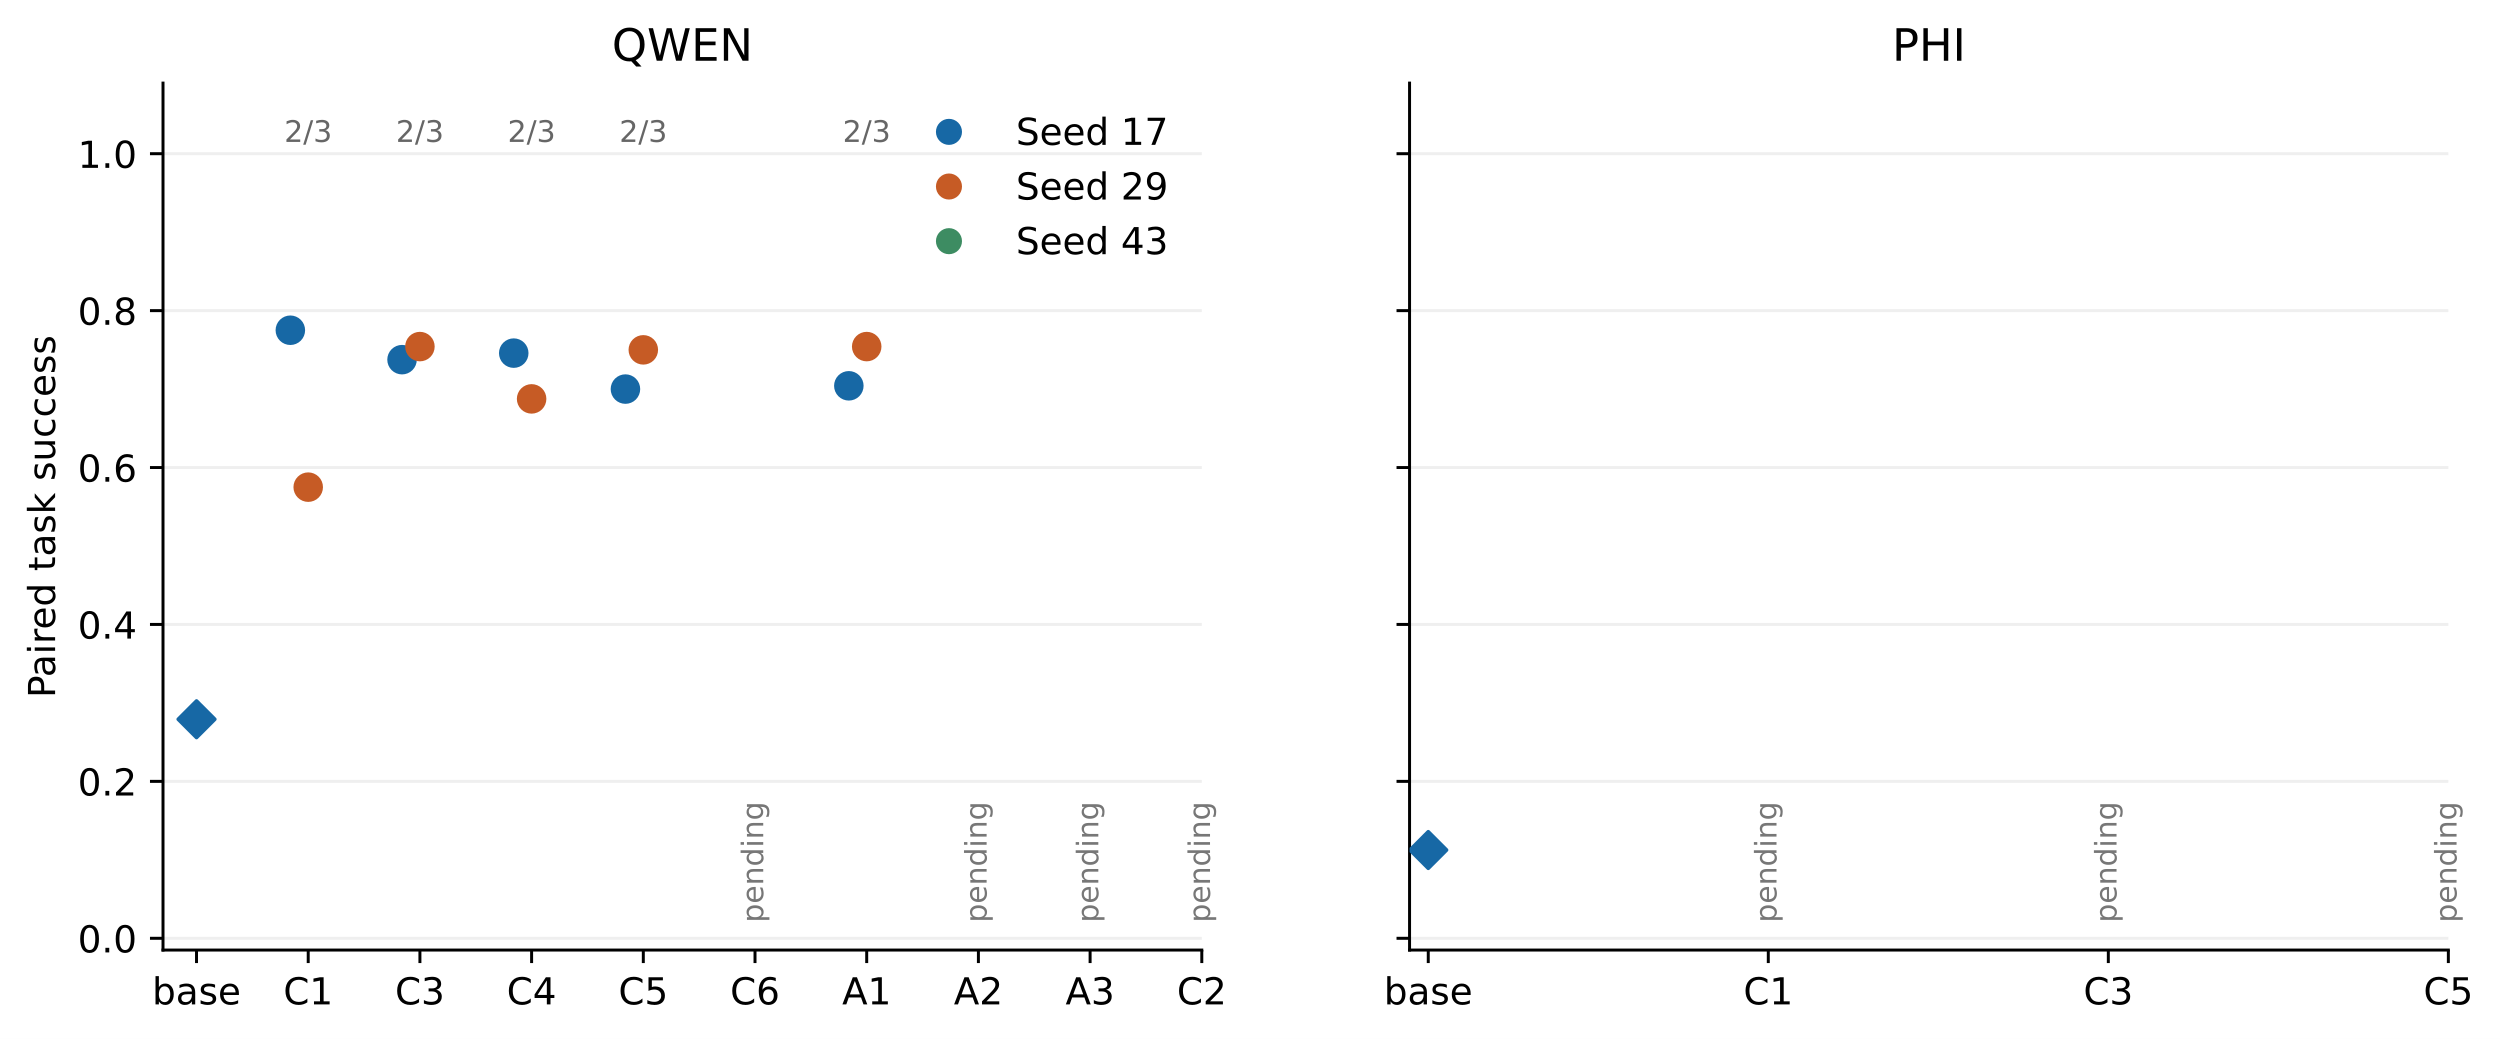
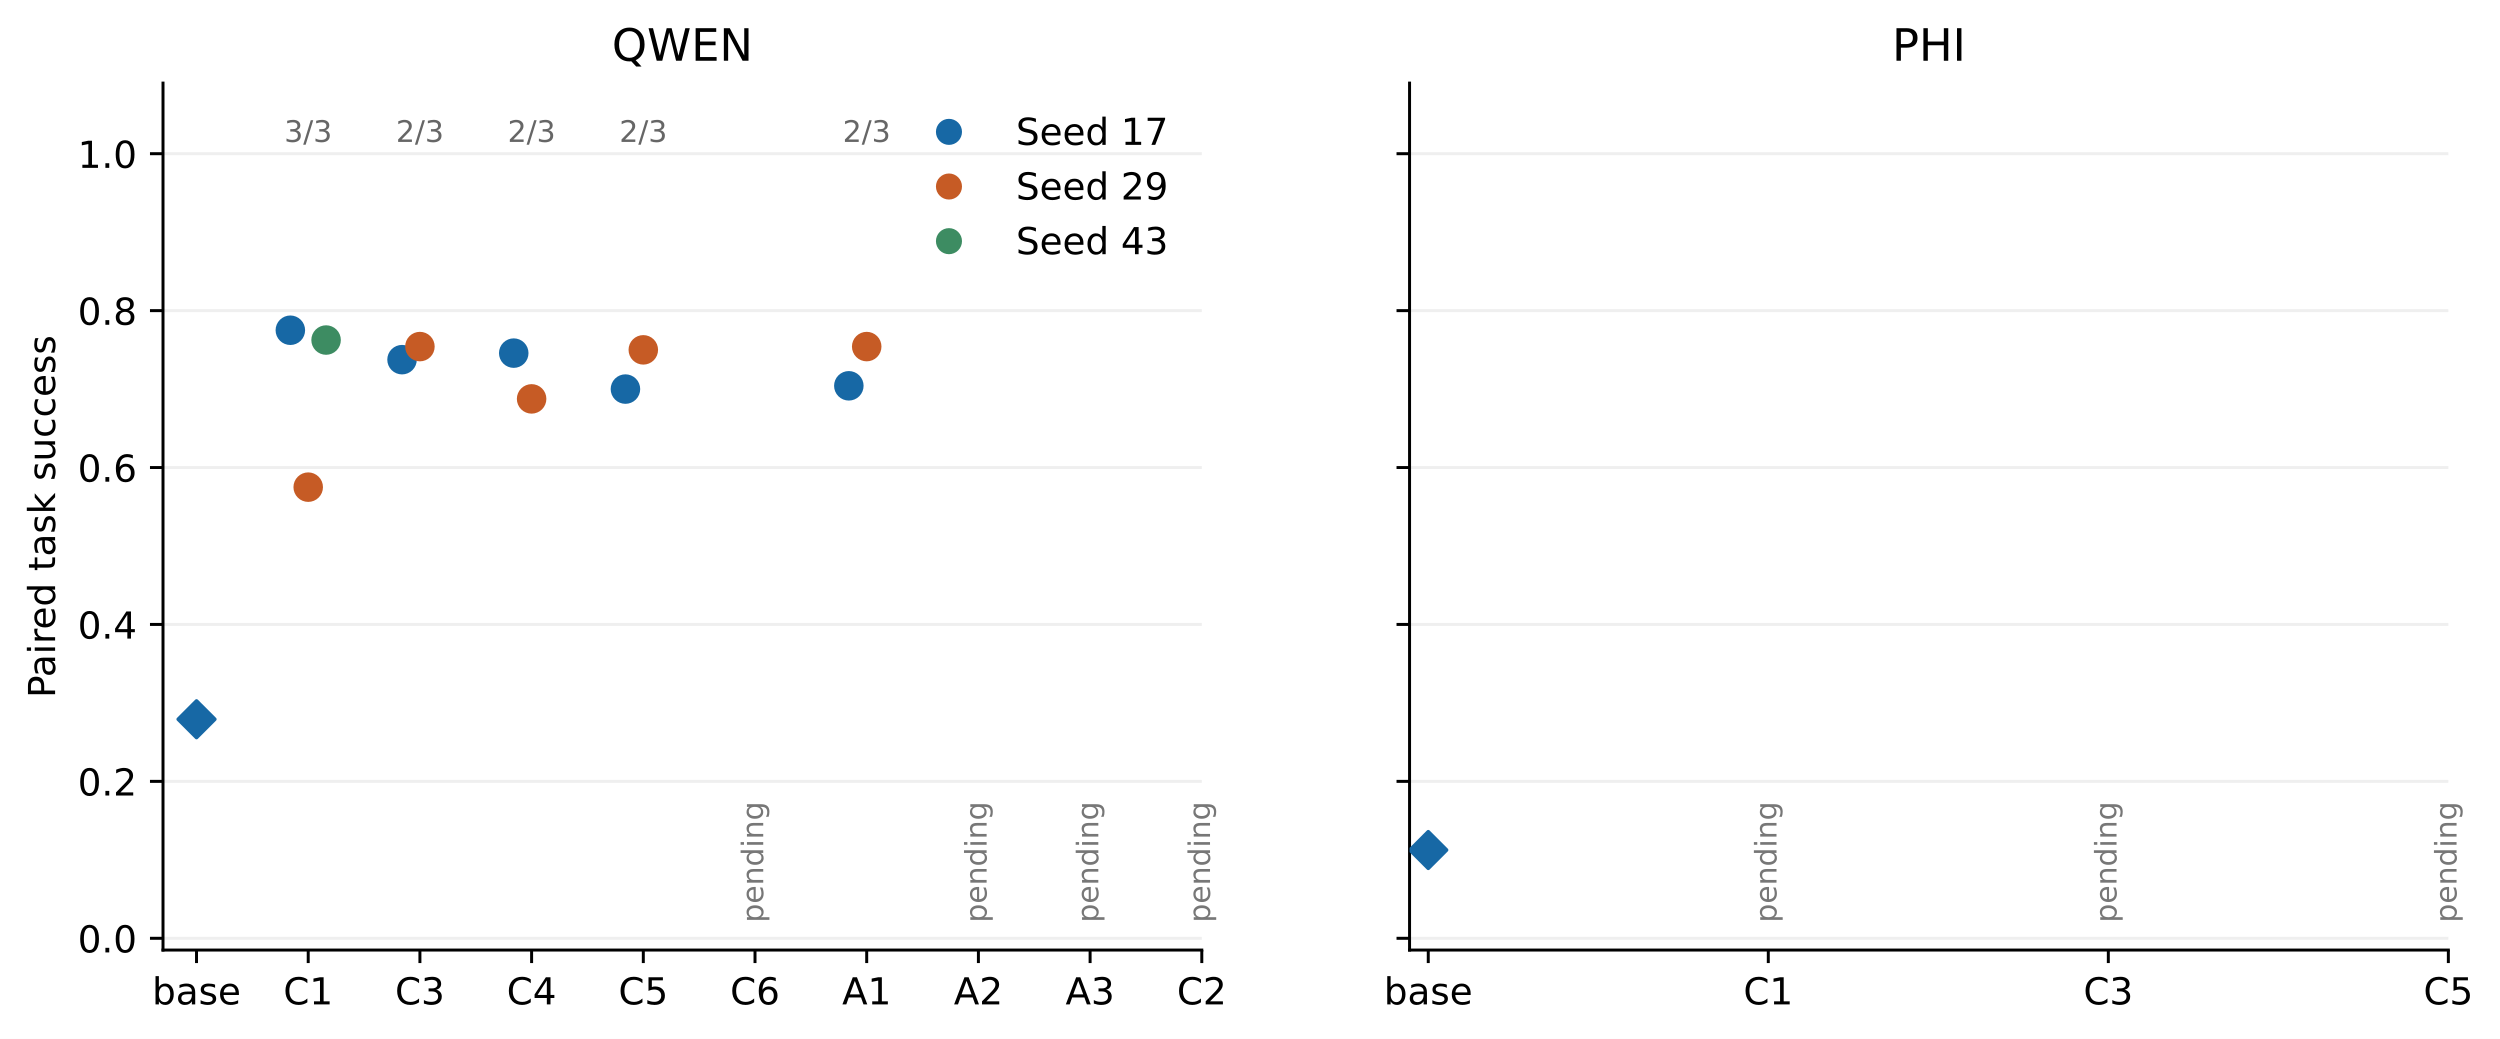
<svg xmlns="http://www.w3.org/2000/svg" xmlns:xlink="http://www.w3.org/1999/xlink" width="671.454pt" height="279.044pt" viewBox="0 0 671.454 279.044" version="1.1">
  <defs>
    <style type="text/css">*{stroke-linejoin: round; stroke-linecap: butt}</style>
  </defs>
  <g id="figure_1">
    <g id="patch_1">
      <path d="M 0 279.044 L 671.454 279.044 L 671.454 0 L 0 0 z " style="fill: #ffffff" />
    </g>
    <g id="axes_1">
      <g id="patch_2">
        <path d="M 43.781 255.166 L 322.781 255.166 L 322.781 22.318 L 43.781 22.318 z " style="fill: #ffffff" />
      </g>
      <g id="matplotlib.axis_1">
        <g id="xtick_1">
          <g id="line2d_1">
            <defs>
              <path id="m098933591a" d="M 0 0 L 0 3.5 " style="stroke: #000000; stroke-width: 0.8" />
            </defs>
            <g>
              <use xlink:href="#m098933591a" x="52.781" y="255.166" style="stroke: #000000; stroke-width: 0.8" />
            </g>
          </g>
          <g id="text_1">
            <g transform="translate(40.86172 269.7646) scale(0.1 -0.1)">
              <defs>
                <path id="DejaVuSans-62" d="M 3116 1747 Q 3116 2381 2855 2742 Q 2594 3103 2138 3103 Q 1681 3103 1420 2742 Q 1159 2381 1159 1747 Q 1159 1113 1420 752 Q 1681 391 2138 391 Q 2594 391 2855 752 Q 3116 1113 3116 1747 z M 1159 2969 Q 1341 3281 1617 3432 Q 1894 3584 2278 3584 Q 2916 3584 3314 3078 Q 3713 2572 3713 1747 Q 3713 922 3314 415 Q 2916 -91 2278 -91 Q 1894 -91 1617 61 Q 1341 213 1159 525 L 1159 0 L 581 0 L 581 4863 L 1159 4863 L 1159 2969 z " transform="scale(0.015625)" />
                <path id="DejaVuSans-61" d="M 2194 1759 Q 1497 1759 1228 1600 Q 959 1441 959 1056 Q 959 750 1161 570 Q 1363 391 1709 391 Q 2188 391 2477 730 Q 2766 1069 2766 1631 L 2766 1759 L 2194 1759 z M 3341 1997 L 3341 0 L 2766 0 L 2766 531 Q 2569 213 2275 61 Q 1981 -91 1556 -91 Q 1019 -91 701 211 Q 384 513 384 1019 Q 384 1609 779 1909 Q 1175 2209 1959 2209 L 2766 2209 L 2766 2266 Q 2766 2663 2505 2880 Q 2244 3097 1772 3097 Q 1472 3097 1187 3025 Q 903 2953 641 2809 L 641 3341 Q 956 3463 1253 3523 Q 1550 3584 1831 3584 Q 2591 3584 2966 3190 Q 3341 2797 3341 1997 z " transform="scale(0.015625)" />
                <path id="DejaVuSans-73" d="M 2834 3397 L 2834 2853 Q 2591 2978 2328 3040 Q 2066 3103 1784 3103 Q 1356 3103 1142 2972 Q 928 2841 928 2578 Q 928 2378 1081 2264 Q 1234 2150 1697 2047 L 1894 2003 Q 2506 1872 2764 1633 Q 3022 1394 3022 966 Q 3022 478 2636 193 Q 2250 -91 1575 -91 Q 1294 -91 989 -36 Q 684 19 347 128 L 347 722 Q 666 556 975 473 Q 1284 391 1588 391 Q 1994 391 2212 530 Q 2431 669 2431 922 Q 2431 1156 2273 1281 Q 2116 1406 1581 1522 L 1381 1569 Q 847 1681 609 1914 Q 372 2147 372 2553 Q 372 3047 722 3315 Q 1072 3584 1716 3584 Q 2034 3584 2315 3537 Q 2597 3491 2834 3397 z " transform="scale(0.015625)" />
                <path id="DejaVuSans-65" d="M 3597 1894 L 3597 1613 L 953 1613 Q 991 1019 1311 708 Q 1631 397 2203 397 Q 2534 397 2845 478 Q 3156 559 3463 722 L 3463 178 Q 3153 47 2828 -22 Q 2503 -91 2169 -91 Q 1331 -91 842 396 Q 353 884 353 1716 Q 353 2575 817 3079 Q 1281 3584 2069 3584 Q 2775 3584 3186 3129 Q 3597 2675 3597 1894 z M 3022 2063 Q 3016 2534 2758 2815 Q 2500 3097 2075 3097 Q 1594 3097 1305 2825 Q 1016 2553 972 2059 L 3022 2063 z " transform="scale(0.015625)" />
              </defs>
              <use xlink:href="#DejaVuSans-62" />
              <use xlink:href="#DejaVuSans-61" transform="translate(63.47656 0)" />
              <use xlink:href="#DejaVuSans-73" transform="translate(124.7559 0)" />
              <use xlink:href="#DejaVuSans-65" transform="translate(176.8555 0)" />
            </g>
          </g>
        </g>
        <g id="xtick_2">
          <g id="line2d_2">
            <g>
              <use xlink:href="#m098933591a" x="82.781" y="255.166" style="stroke: #000000; stroke-width: 0.8" />
            </g>
          </g>
          <g id="text_2">
            <g transform="translate(76.10859 269.7646) scale(0.1 -0.1)">
              <defs>
                <path id="DejaVuSans-43" d="M 4122 4306 L 4122 3641 Q 3803 3938 3442 4084 Q 3081 4231 2675 4231 Q 1875 4231 1450 3742 Q 1025 3253 1025 2328 Q 1025 1406 1450 917 Q 1875 428 2675 428 Q 3081 428 3442 575 Q 3803 722 4122 1019 L 4122 359 Q 3791 134 3420 21 Q 3050 -91 2638 -91 Q 1578 -91 968 557 Q 359 1206 359 2328 Q 359 3453 968 4101 Q 1578 4750 2638 4750 Q 3056 4750 3426 4639 Q 3797 4528 4122 4306 z " transform="scale(0.015625)" />
                <path id="DejaVuSans-31" d="M 794 531 L 1825 531 L 1825 4091 L 703 3866 L 703 4441 L 1819 4666 L 2450 4666 L 2450 531 L 3481 531 L 3481 0 L 794 0 L 794 531 z " transform="scale(0.015625)" />
              </defs>
              <use xlink:href="#DejaVuSans-43" />
              <use xlink:href="#DejaVuSans-31" transform="translate(69.82422 0)" />
            </g>
          </g>
        </g>
        <g id="xtick_3">
          <g id="line2d_3">
            <g>
              <use xlink:href="#m098933591a" x="112.781" y="255.166" style="stroke: #000000; stroke-width: 0.8" />
            </g>
          </g>
          <g id="text_3">
            <g transform="translate(106.1086 269.7646) scale(0.1 -0.1)">
              <defs>
                <path id="DejaVuSans-33" d="M 2597 2516 Q 3050 2419 3304 2112 Q 3559 1806 3559 1356 Q 3559 666 3084 287 Q 2609 -91 1734 -91 Q 1441 -91 1130 -33 Q 819 25 488 141 L 488 750 Q 750 597 1062 519 Q 1375 441 1716 441 Q 2309 441 2620 675 Q 2931 909 2931 1356 Q 2931 1769 2642 2001 Q 2353 2234 1838 2234 L 1294 2234 L 1294 2753 L 1863 2753 Q 2328 2753 2575 2939 Q 2822 3125 2822 3475 Q 2822 3834 2567 4026 Q 2313 4219 1838 4219 Q 1578 4219 1281 4162 Q 984 4106 628 3988 L 628 4550 Q 988 4650 1302 4700 Q 1616 4750 1894 4750 Q 2613 4750 3031 4423 Q 3450 4097 3450 3541 Q 3450 3153 3228 2886 Q 3006 2619 2597 2516 z " transform="scale(0.015625)" />
              </defs>
              <use xlink:href="#DejaVuSans-43" />
              <use xlink:href="#DejaVuSans-33" transform="translate(69.82422 0)" />
            </g>
          </g>
        </g>
        <g id="xtick_4">
          <g id="line2d_4">
            <g>
              <use xlink:href="#m098933591a" x="142.781" y="255.166" style="stroke: #000000; stroke-width: 0.8" />
            </g>
          </g>
          <g id="text_4">
            <g transform="translate(136.1086 269.7646) scale(0.1 -0.1)">
              <defs>
                <path id="DejaVuSans-34" d="M 2419 4116 L 825 1625 L 2419 1625 L 2419 4116 z M 2253 4666 L 3047 4666 L 3047 1625 L 3713 1625 L 3713 1100 L 3047 1100 L 3047 0 L 2419 0 L 2419 1100 L 313 1100 L 313 1709 L 2253 4666 z " transform="scale(0.015625)" />
              </defs>
              <use xlink:href="#DejaVuSans-43" />
              <use xlink:href="#DejaVuSans-34" transform="translate(69.82422 0)" />
            </g>
          </g>
        </g>
        <g id="xtick_5">
          <g id="line2d_5">
            <g>
              <use xlink:href="#m098933591a" x="172.781" y="255.166" style="stroke: #000000; stroke-width: 0.8" />
            </g>
          </g>
          <g id="text_5">
            <g transform="translate(166.1086 269.7646) scale(0.1 -0.1)">
              <defs>
                <path id="DejaVuSans-35" d="M 691 4666 L 3169 4666 L 3169 4134 L 1269 4134 L 1269 2991 Q 1406 3038 1543 3061 Q 1681 3084 1819 3084 Q 2600 3084 3056 2656 Q 3513 2228 3513 1497 Q 3513 744 3044 326 Q 2575 -91 1722 -91 Q 1428 -91 1123 -41 Q 819 9 494 109 L 494 744 Q 775 591 1075 516 Q 1375 441 1709 441 Q 2250 441 2565 725 Q 2881 1009 2881 1497 Q 2881 1984 2565 2268 Q 2250 2553 1709 2553 Q 1456 2553 1204 2497 Q 953 2441 691 2322 L 691 4666 z " transform="scale(0.015625)" />
              </defs>
              <use xlink:href="#DejaVuSans-43" />
              <use xlink:href="#DejaVuSans-35" transform="translate(69.82422 0)" />
            </g>
          </g>
        </g>
        <g id="xtick_6">
          <g id="line2d_6">
            <g>
              <use xlink:href="#m098933591a" x="202.781" y="255.166" style="stroke: #000000; stroke-width: 0.8" />
            </g>
          </g>
          <g id="text_6">
            <g transform="translate(196.1086 269.7646) scale(0.1 -0.1)">
              <defs>
                <path id="DejaVuSans-36" d="M 2113 2584 Q 1688 2584 1439 2293 Q 1191 2003 1191 1497 Q 1191 994 1439 701 Q 1688 409 2113 409 Q 2538 409 2786 701 Q 3034 994 3034 1497 Q 3034 2003 2786 2293 Q 2538 2584 2113 2584 z M 3366 4563 L 3366 3988 Q 3128 4100 2886 4159 Q 2644 4219 2406 4219 Q 1781 4219 1451 3797 Q 1122 3375 1075 2522 Q 1259 2794 1537 2939 Q 1816 3084 2150 3084 Q 2853 3084 3261 2657 Q 3669 2231 3669 1497 Q 3669 778 3244 343 Q 2819 -91 2113 -91 Q 1303 -91 875 529 Q 447 1150 447 2328 Q 447 3434 972 4092 Q 1497 4750 2381 4750 Q 2619 4750 2861 4703 Q 3103 4656 3366 4563 z " transform="scale(0.015625)" />
              </defs>
              <use xlink:href="#DejaVuSans-43" />
              <use xlink:href="#DejaVuSans-36" transform="translate(69.82422 0)" />
            </g>
          </g>
        </g>
        <g id="xtick_7">
          <g id="line2d_7">
            <g>
              <use xlink:href="#m098933591a" x="232.781" y="255.166" style="stroke: #000000; stroke-width: 0.8" />
            </g>
          </g>
          <g id="text_7">
            <g transform="translate(226.1797 269.7646) scale(0.1 -0.1)">
              <defs>
                <path id="DejaVuSans-41" d="M 2188 4044 L 1331 1722 L 3047 1722 L 2188 4044 z M 1831 4666 L 2547 4666 L 4325 0 L 3669 0 L 3244 1197 L 1141 1197 L 716 0 L 50 0 L 1831 4666 z " transform="scale(0.015625)" />
              </defs>
              <use xlink:href="#DejaVuSans-41" />
              <use xlink:href="#DejaVuSans-31" transform="translate(68.4082 0)" />
            </g>
          </g>
        </g>
        <g id="xtick_8">
          <g id="line2d_8">
            <g>
              <use xlink:href="#m098933591a" x="262.781" y="255.166" style="stroke: #000000; stroke-width: 0.8" />
            </g>
          </g>
          <g id="text_8">
            <g transform="translate(256.1797 269.7646) scale(0.1 -0.1)">
              <defs>
                <path id="DejaVuSans-32" d="M 1228 531 L 3431 531 L 3431 0 L 469 0 L 469 531 Q 828 903 1448 1529 Q 2069 2156 2228 2338 Q 2531 2678 2651 2914 Q 2772 3150 2772 3378 Q 2772 3750 2511 3984 Q 2250 4219 1831 4219 Q 1534 4219 1204 4116 Q 875 4013 500 3803 L 500 4441 Q 881 4594 1212 4672 Q 1544 4750 1819 4750 Q 2544 4750 2975 4387 Q 3406 4025 3406 3419 Q 3406 3131 3298 2873 Q 3191 2616 2906 2266 Q 2828 2175 2409 1742 Q 1991 1309 1228 531 z " transform="scale(0.015625)" />
              </defs>
              <use xlink:href="#DejaVuSans-41" />
              <use xlink:href="#DejaVuSans-32" transform="translate(68.4082 0)" />
            </g>
          </g>
        </g>
        <g id="xtick_9">
          <g id="line2d_9">
            <g>
              <use xlink:href="#m098933591a" x="292.781" y="255.166" style="stroke: #000000; stroke-width: 0.8" />
            </g>
          </g>
          <g id="text_9">
            <g transform="translate(286.1797 269.7646) scale(0.1 -0.1)">
              <use xlink:href="#DejaVuSans-41" />
              <use xlink:href="#DejaVuSans-33" transform="translate(68.4082 0)" />
            </g>
          </g>
        </g>
        <g id="xtick_10">
          <g id="line2d_10">
            <g>
              <use xlink:href="#m098933591a" x="322.781" y="255.166" style="stroke: #000000; stroke-width: 0.8" />
            </g>
          </g>
          <g id="text_10">
            <g transform="translate(316.1086 269.7646) scale(0.1 -0.1)">
              <use xlink:href="#DejaVuSans-43" />
              <use xlink:href="#DejaVuSans-32" transform="translate(69.82422 0)" />
            </g>
          </g>
        </g>
      </g>
      <g id="matplotlib.axis_2">
        <g id="ytick_1">
          <g id="line2d_11">
            <path d="M 43.781 252.005 L 322.781 252.005 " clip-path="url(#p138b1270fc)" style="fill: none; stroke: #b0b0b0; stroke-opacity: 0.2; stroke-width: 0.8; stroke-linecap: square" />
          </g>
          <g id="line2d_12">
            <defs>
              <path id="m4ec9a240e3" d="M 0 0 L -3.5 0 " style="stroke: #000000; stroke-width: 0.8" />
            </defs>
            <g>
              <use xlink:href="#m4ec9a240e3" x="43.781" y="252.005" style="stroke: #000000; stroke-width: 0.8" />
            </g>
          </g>
          <g id="text_11">
            <g transform="translate(20.87813 255.8045) scale(0.1 -0.1)">
              <defs>
                <path id="DejaVuSans-30" d="M 2034 4250 Q 1547 4250 1301 3770 Q 1056 3291 1056 2328 Q 1056 1369 1301 889 Q 1547 409 2034 409 Q 2525 409 2770 889 Q 3016 1369 3016 2328 Q 3016 3291 2770 3770 Q 2525 4250 2034 4250 z M 2034 4750 Q 2819 4750 3233 4129 Q 3647 3509 3647 2328 Q 3647 1150 3233 529 Q 2819 -91 2034 -91 Q 1250 -91 836 529 Q 422 1150 422 2328 Q 422 3509 836 4129 Q 1250 4750 2034 4750 z " transform="scale(0.015625)" />
                <path id="DejaVuSans-2e" d="M 684 794 L 1344 794 L 1344 0 L 684 0 L 684 794 z " transform="scale(0.015625)" />
              </defs>
              <use xlink:href="#DejaVuSans-30" />
              <use xlink:href="#DejaVuSans-2e" transform="translate(63.62305 0)" />
              <use xlink:href="#DejaVuSans-30" transform="translate(95.41016 0)" />
            </g>
          </g>
        </g>
        <g id="ytick_2">
          <g id="line2d_13">
            <path d="M 43.781 209.861 L 322.781 209.861 " clip-path="url(#p138b1270fc)" style="fill: none; stroke: #b0b0b0; stroke-opacity: 0.2; stroke-width: 0.8; stroke-linecap: square" />
          </g>
          <g id="line2d_14">
            <g>
              <use xlink:href="#m4ec9a240e3" x="43.781" y="209.861" style="stroke: #000000; stroke-width: 0.8" />
            </g>
          </g>
          <g id="text_12">
            <g transform="translate(20.87813 213.6601) scale(0.1 -0.1)">
              <use xlink:href="#DejaVuSans-30" />
              <use xlink:href="#DejaVuSans-2e" transform="translate(63.62305 0)" />
              <use xlink:href="#DejaVuSans-32" transform="translate(95.41016 0)" />
            </g>
          </g>
        </g>
        <g id="ytick_3">
          <g id="line2d_15">
            <path d="M 43.781 167.716 L 322.781 167.716 " clip-path="url(#p138b1270fc)" style="fill: none; stroke: #b0b0b0; stroke-opacity: 0.2; stroke-width: 0.8; stroke-linecap: square" />
          </g>
          <g id="line2d_16">
            <g>
              <use xlink:href="#m4ec9a240e3" x="43.781" y="167.716" style="stroke: #000000; stroke-width: 0.8" />
            </g>
          </g>
          <g id="text_13">
            <g transform="translate(20.87813 171.5156) scale(0.1 -0.1)">
              <use xlink:href="#DejaVuSans-30" />
              <use xlink:href="#DejaVuSans-2e" transform="translate(63.62305 0)" />
              <use xlink:href="#DejaVuSans-34" transform="translate(95.41016 0)" />
            </g>
          </g>
        </g>
        <g id="ytick_4">
          <g id="line2d_17">
            <path d="M 43.781 125.572 L 322.781 125.572 " clip-path="url(#p138b1270fc)" style="fill: none; stroke: #b0b0b0; stroke-opacity: 0.2; stroke-width: 0.8; stroke-linecap: square" />
          </g>
          <g id="line2d_18">
            <g>
              <use xlink:href="#m4ec9a240e3" x="43.781" y="125.572" style="stroke: #000000; stroke-width: 0.8" />
            </g>
          </g>
          <g id="text_14">
            <g transform="translate(20.87813 129.3712) scale(0.1 -0.1)">
              <use xlink:href="#DejaVuSans-30" />
              <use xlink:href="#DejaVuSans-2e" transform="translate(63.62305 0)" />
              <use xlink:href="#DejaVuSans-36" transform="translate(95.41016 0)" />
            </g>
          </g>
        </g>
        <g id="ytick_5">
          <g id="line2d_19">
            <path d="M 43.781 83.428 L 322.781 83.428 " clip-path="url(#p138b1270fc)" style="fill: none; stroke: #b0b0b0; stroke-opacity: 0.2; stroke-width: 0.8; stroke-linecap: square" />
          </g>
          <g id="line2d_20">
            <g>
              <use xlink:href="#m4ec9a240e3" x="43.781" y="83.428" style="stroke: #000000; stroke-width: 0.8" />
            </g>
          </g>
          <g id="text_15">
            <g transform="translate(20.87813 87.22677) scale(0.1 -0.1)">
              <defs>
                <path id="DejaVuSans-38" d="M 2034 2216 Q 1584 2216 1326 1975 Q 1069 1734 1069 1313 Q 1069 891 1326 650 Q 1584 409 2034 409 Q 2484 409 2743 651 Q 3003 894 3003 1313 Q 3003 1734 2745 1975 Q 2488 2216 2034 2216 z M 1403 2484 Q 997 2584 770 2862 Q 544 3141 544 3541 Q 544 4100 942 4425 Q 1341 4750 2034 4750 Q 2731 4750 3128 4425 Q 3525 4100 3525 3541 Q 3525 3141 3298 2862 Q 3072 2584 2669 2484 Q 3125 2378 3379 2068 Q 3634 1759 3634 1313 Q 3634 634 3220 271 Q 2806 -91 2034 -91 Q 1263 -91 848 271 Q 434 634 434 1313 Q 434 1759 690 2068 Q 947 2378 1403 2484 z M 1172 3481 Q 1172 3119 1398 2916 Q 1625 2713 2034 2713 Q 2441 2713 2670 2916 Q 2900 3119 2900 3481 Q 2900 3844 2670 4047 Q 2441 4250 2034 4250 Q 1625 4250 1398 4047 Q 1172 3844 1172 3481 z " transform="scale(0.015625)" />
              </defs>
              <use xlink:href="#DejaVuSans-30" />
              <use xlink:href="#DejaVuSans-2e" transform="translate(63.62305 0)" />
              <use xlink:href="#DejaVuSans-38" transform="translate(95.41016 0)" />
            </g>
          </g>
        </g>
        <g id="ytick_6">
          <g id="line2d_21">
            <path d="M 43.781 41.283 L 322.781 41.283 " clip-path="url(#p138b1270fc)" style="fill: none; stroke: #b0b0b0; stroke-opacity: 0.2; stroke-width: 0.8; stroke-linecap: square" />
          </g>
          <g id="line2d_22">
            <g>
              <use xlink:href="#m4ec9a240e3" x="43.781" y="41.283" style="stroke: #000000; stroke-width: 0.8" />
            </g>
          </g>
          <g id="text_16">
            <g transform="translate(20.87813 45.08234) scale(0.1 -0.1)">
              <use xlink:href="#DejaVuSans-31" />
              <use xlink:href="#DejaVuSans-2e" transform="translate(63.62305 0)" />
              <use xlink:href="#DejaVuSans-30" transform="translate(95.41016 0)" />
            </g>
          </g>
        </g>
        <g id="text_17">
          <g transform="translate(14.79844 187.439) rotate(-90) scale(0.1 -0.1)">
            <defs>
              <path id="DejaVuSans-50" d="M 1259 4147 L 1259 2394 L 2053 2394 Q 2494 2394 2734 2622 Q 2975 2850 2975 3272 Q 2975 3691 2734 3919 Q 2494 4147 2053 4147 L 1259 4147 z M 628 4666 L 2053 4666 Q 2838 4666 3239 4311 Q 3641 3956 3641 3272 Q 3641 2581 3239 2228 Q 2838 1875 2053 1875 L 1259 1875 L 1259 0 L 628 0 L 628 4666 z " transform="scale(0.015625)" />
              <path id="DejaVuSans-69" d="M 603 3500 L 1178 3500 L 1178 0 L 603 0 L 603 3500 z M 603 4863 L 1178 4863 L 1178 4134 L 603 4134 L 603 4863 z " transform="scale(0.015625)" />
              <path id="DejaVuSans-72" d="M 2631 2963 Q 2534 3019 2420 3045 Q 2306 3072 2169 3072 Q 1681 3072 1420 2755 Q 1159 2438 1159 1844 L 1159 0 L 581 0 L 581 3500 L 1159 3500 L 1159 2956 Q 1341 3275 1631 3429 Q 1922 3584 2338 3584 Q 2397 3584 2469 3576 Q 2541 3569 2628 3553 L 2631 2963 z " transform="scale(0.015625)" />
              <path id="DejaVuSans-64" d="M 2906 2969 L 2906 4863 L 3481 4863 L 3481 0 L 2906 0 L 2906 525 Q 2725 213 2448 61 Q 2172 -91 1784 -91 Q 1150 -91 751 415 Q 353 922 353 1747 Q 353 2572 751 3078 Q 1150 3584 1784 3584 Q 2172 3584 2448 3432 Q 2725 3281 2906 2969 z M 947 1747 Q 947 1113 1208 752 Q 1469 391 1925 391 Q 2381 391 2643 752 Q 2906 1113 2906 1747 Q 2906 2381 2643 2742 Q 2381 3103 1925 3103 Q 1469 3103 1208 2742 Q 947 2381 947 1747 z " transform="scale(0.015625)" />
              <path id="DejaVuSans-20" transform="scale(0.015625)" />
              <path id="DejaVuSans-74" d="M 1172 4494 L 1172 3500 L 2356 3500 L 2356 3053 L 1172 3053 L 1172 1153 Q 1172 725 1289 603 Q 1406 481 1766 481 L 2356 481 L 2356 0 L 1766 0 Q 1100 0 847 248 Q 594 497 594 1153 L 594 3053 L 172 3053 L 172 3500 L 594 3500 L 594 4494 L 1172 4494 z " transform="scale(0.015625)" />
              <path id="DejaVuSans-6b" d="M 581 4863 L 1159 4863 L 1159 1991 L 2875 3500 L 3609 3500 L 1753 1863 L 3688 0 L 2938 0 L 1159 1709 L 1159 0 L 581 0 L 581 4863 z " transform="scale(0.015625)" />
              <path id="DejaVuSans-75" d="M 544 1381 L 544 3500 L 1119 3500 L 1119 1403 Q 1119 906 1312 657 Q 1506 409 1894 409 Q 2359 409 2629 706 Q 2900 1003 2900 1516 L 2900 3500 L 3475 3500 L 3475 0 L 2900 0 L 2900 538 Q 2691 219 2414 64 Q 2138 -91 1772 -91 Q 1169 -91 856 284 Q 544 659 544 1381 z M 1991 3584 L 1991 3584 z " transform="scale(0.015625)" />
              <path id="DejaVuSans-63" d="M 3122 3366 L 3122 2828 Q 2878 2963 2633 3030 Q 2388 3097 2138 3097 Q 1578 3097 1268 2742 Q 959 2388 959 1747 Q 959 1106 1268 751 Q 1578 397 2138 397 Q 2388 397 2633 464 Q 2878 531 3122 666 L 3122 134 Q 2881 22 2623 -34 Q 2366 -91 2075 -91 Q 1284 -91 818 406 Q 353 903 353 1747 Q 353 2603 823 3093 Q 1294 3584 2113 3584 Q 2378 3584 2631 3529 Q 2884 3475 3122 3366 z " transform="scale(0.015625)" />
            </defs>
            <use xlink:href="#DejaVuSans-50" />
            <use xlink:href="#DejaVuSans-61" transform="translate(55.80273 0)" />
            <use xlink:href="#DejaVuSans-69" transform="translate(117.082 0)" />
            <use xlink:href="#DejaVuSans-72" transform="translate(144.8652 0)" />
            <use xlink:href="#DejaVuSans-65" transform="translate(183.7285 0)" />
            <use xlink:href="#DejaVuSans-64" transform="translate(245.252 0)" />
            <use xlink:href="#DejaVuSans-20" transform="translate(308.7285 0)" />
            <use xlink:href="#DejaVuSans-74" transform="translate(340.5156 0)" />
            <use xlink:href="#DejaVuSans-61" transform="translate(379.7246 0)" />
            <use xlink:href="#DejaVuSans-73" transform="translate(441.0039 0)" />
            <use xlink:href="#DejaVuSans-6b" transform="translate(493.1035 0)" />
            <use xlink:href="#DejaVuSans-20" transform="translate(551.0137 0)" />
            <use xlink:href="#DejaVuSans-73" transform="translate(582.8008 0)" />
            <use xlink:href="#DejaVuSans-75" transform="translate(634.9004 0)" />
            <use xlink:href="#DejaVuSans-63" transform="translate(698.2793 0)" />
            <use xlink:href="#DejaVuSans-63" transform="translate(753.2598 0)" />
            <use xlink:href="#DejaVuSans-65" transform="translate(808.2402 0)" />
            <use xlink:href="#DejaVuSans-73" transform="translate(869.7637 0)" />
            <use xlink:href="#DejaVuSans-73" transform="translate(921.8633 0)" />
          </g>
        </g>
      </g>
      <g id="patch_3">
        <path d="M 43.781 255.166 L 43.781 22.318 " style="fill: none; stroke: #000000; stroke-width: 0.8; stroke-linejoin: miter; stroke-linecap: square" />
      </g>
      <g id="patch_4">
        <path d="M 43.781 255.166 L 322.781 255.166 " style="fill: none; stroke: #000000; stroke-width: 0.8; stroke-linejoin: miter; stroke-linecap: square" />
      </g>
      <g id="PathCollection_1">
        <defs>
          <path id="mabb3eb1488" d="M -0 4.899 L 4.899 0 L 0 -4.899 L -4.899 -0 z " style="stroke: #1768a5" />
        </defs>
        <g clip-path="url(#p138b1270fc)">
          <use xlink:href="#mabb3eb1488" x="52.781" y="193.179" style="fill: #1768a5; stroke: #1768a5" />
        </g>
      </g>
      <g id="PathCollection_2">
        <defs>
          <path id="md01d2115fd" d="M 0 3.464 C 0.919 3.464 1.8 3.099 2.449 2.449 C 3.099 1.8 3.464 0.919 3.464 0 C 3.464 -0.919 3.099 -1.8 2.449 -2.449 C 1.8 -3.099 0.919 -3.464 0 -3.464 C -0.919 -3.464 -1.8 -3.099 -2.449 -2.449 C -3.099 -1.8 -3.464 -0.919 -3.464 0 C -3.464 0.919 -3.099 1.8 -2.449 2.449 C -1.8 3.099 -0.919 3.464 0 3.464 z " style="stroke: #1768a5" />
        </defs>
        <g clip-path="url(#p138b1270fc)">
          <use xlink:href="#md01d2115fd" x="77.981" y="88.696" style="fill: #1768a5; stroke: #1768a5" />
        </g>
      </g>
      <g id="PathCollection_3">
        <defs>
          <path id="m8d87156b7b" d="M 0 3.464 C 0.919 3.464 1.8 3.099 2.449 2.449 C 3.099 1.8 3.464 0.919 3.464 0 C 3.464 -0.919 3.099 -1.8 2.449 -2.449 C 1.8 -3.099 0.919 -3.464 0 -3.464 C -0.919 -3.464 -1.8 -3.099 -2.449 -2.449 C -3.099 -1.8 -3.464 -0.919 -3.464 0 C -3.464 0.919 -3.099 1.8 -2.449 2.449 C -1.8 3.099 -0.919 3.464 0 3.464 z " style="stroke: #c65b25" />
        </defs>
        <g clip-path="url(#p138b1270fc)">
          <use xlink:href="#m8d87156b7b" x="82.781" y="130.84" style="fill: #c65b25; stroke: #c65b25" />
        </g>
      </g>
+       <g id="PathCollection_4">
+         <defs>
+           <path id="ma54a5782b3" d="M 0 3.464 C 0.919 3.464 1.8 3.099 2.449 2.449 C 3.099 1.8 3.464 0.919 3.464 0 C 3.464 -0.919 3.099 -1.8 2.449 -2.449 C 1.8 -3.099 0.919 -3.464 0 -3.464 C -0.919 -3.464 -1.8 -3.099 -2.449 -2.449 C -3.099 -1.8 -3.464 -0.919 -3.464 0 C -3.464 0.919 -3.099 1.8 -2.449 2.449 C -1.8 3.099 -0.919 3.464 0 3.464 z " style="stroke: #3d8c62" />
+         </defs>
+         <g clip-path="url(#p138b1270fc)">
+           <use xlink:href="#ma54a5782b3" x="87.581" y="91.33" style="fill: #3d8c62; stroke: #3d8c62" />
+         </g>
+       </g>
      <g id="text_18">
        <g style="fill: #666666" transform="translate(76.34375 38.12229) scale(0.08 -0.08)">
          <defs>
            <path id="DejaVuSans-2f" d="M 1625 4666 L 2156 4666 L 531 -594 L 0 -594 L 1625 4666 z " transform="scale(0.015625)" />
          </defs>
-           <use xlink:href="#DejaVuSans-32" />
+           <use xlink:href="#DejaVuSans-33" />
          <use xlink:href="#DejaVuSans-2f" transform="translate(63.62305 0)" />
          <use xlink:href="#DejaVuSans-33" transform="translate(97.31445 0)" />
        </g>
      </g>
-       <g id="PathCollection_4">
+       <g id="PathCollection_5">
        <g clip-path="url(#p138b1270fc)">
          <use xlink:href="#md01d2115fd" x="107.981" y="96.598" style="fill: #1768a5; stroke: #1768a5" />
        </g>
      </g>
-       <g id="PathCollection_5">
+       <g id="PathCollection_6">
        <g clip-path="url(#p138b1270fc)">
          <use xlink:href="#m8d87156b7b" x="112.781" y="93.086" style="fill: #c65b25; stroke: #c65b25" />
        </g>
      </g>
      <g id="text_19">
        <g style="fill: #666666" transform="translate(106.3438 38.12229) scale(0.08 -0.08)">
          <use xlink:href="#DejaVuSans-32" />
          <use xlink:href="#DejaVuSans-2f" transform="translate(63.62305 0)" />
          <use xlink:href="#DejaVuSans-33" transform="translate(97.31445 0)" />
        </g>
      </g>
-       <g id="PathCollection_6">
+       <g id="PathCollection_7">
        <g clip-path="url(#p138b1270fc)">
          <use xlink:href="#md01d2115fd" x="137.981" y="94.842" style="fill: #1768a5; stroke: #1768a5" />
        </g>
      </g>
-       <g id="PathCollection_7">
+       <g id="PathCollection_8">
        <g clip-path="url(#p138b1270fc)">
          <use xlink:href="#m8d87156b7b" x="142.781" y="107.134" style="fill: #c65b25; stroke: #c65b25" />
        </g>
      </g>
      <g id="text_20">
        <g style="fill: #666666" transform="translate(136.3438 38.12229) scale(0.08 -0.08)">
          <use xlink:href="#DejaVuSans-32" />
          <use xlink:href="#DejaVuSans-2f" transform="translate(63.62305 0)" />
          <use xlink:href="#DejaVuSans-33" transform="translate(97.31445 0)" />
        </g>
      </g>
-       <g id="PathCollection_8">
+       <g id="PathCollection_9">
        <g clip-path="url(#p138b1270fc)">
          <use xlink:href="#md01d2115fd" x="167.981" y="104.5" style="fill: #1768a5; stroke: #1768a5" />
        </g>
      </g>
-       <g id="PathCollection_9">
+       <g id="PathCollection_10">
        <g clip-path="url(#p138b1270fc)">
          <use xlink:href="#m8d87156b7b" x="172.781" y="93.964" style="fill: #c65b25; stroke: #c65b25" />
        </g>
      </g>
      <g id="text_21">
        <g style="fill: #666666" transform="translate(166.3438 38.12229) scale(0.08 -0.08)">
          <use xlink:href="#DejaVuSans-32" />
          <use xlink:href="#DejaVuSans-2f" transform="translate(63.62305 0)" />
          <use xlink:href="#DejaVuSans-33" transform="translate(97.31445 0)" />
        </g>
      </g>
      <g id="text_22">
        <g style="fill: #777777" transform="translate(204.9888 247.7908) rotate(-90) scale(0.08 -0.08)">
          <defs>
            <path id="DejaVuSans-70" d="M 1159 525 L 1159 -1331 L 581 -1331 L 581 3500 L 1159 3500 L 1159 2969 Q 1341 3281 1617 3432 Q 1894 3584 2278 3584 Q 2916 3584 3314 3078 Q 3713 2572 3713 1747 Q 3713 922 3314 415 Q 2916 -91 2278 -91 Q 1894 -91 1617 61 Q 1341 213 1159 525 z M 3116 1747 Q 3116 2381 2855 2742 Q 2594 3103 2138 3103 Q 1681 3103 1420 2742 Q 1159 2381 1159 1747 Q 1159 1113 1420 752 Q 1681 391 2138 391 Q 2594 391 2855 752 Q 3116 1113 3116 1747 z " transform="scale(0.015625)" />
            <path id="DejaVuSans-6e" d="M 3513 2113 L 3513 0 L 2938 0 L 2938 2094 Q 2938 2591 2744 2837 Q 2550 3084 2163 3084 Q 1697 3084 1428 2787 Q 1159 2491 1159 1978 L 1159 0 L 581 0 L 581 3500 L 1159 3500 L 1159 2956 Q 1366 3272 1645 3428 Q 1925 3584 2291 3584 Q 2894 3584 3203 3211 Q 3513 2838 3513 2113 z " transform="scale(0.015625)" />
            <path id="DejaVuSans-67" d="M 2906 1791 Q 2906 2416 2648 2759 Q 2391 3103 1925 3103 Q 1463 3103 1205 2759 Q 947 2416 947 1791 Q 947 1169 1205 825 Q 1463 481 1925 481 Q 2391 481 2648 825 Q 2906 1169 2906 1791 z M 3481 434 Q 3481 -459 3084 -895 Q 2688 -1331 1869 -1331 Q 1566 -1331 1297 -1286 Q 1028 -1241 775 -1147 L 775 -588 Q 1028 -725 1275 -790 Q 1522 -856 1778 -856 Q 2344 -856 2625 -561 Q 2906 -266 2906 331 L 2906 616 Q 2728 306 2450 153 Q 2172 0 1784 0 Q 1141 0 747 490 Q 353 981 353 1791 Q 353 2603 747 3093 Q 1141 3584 1784 3584 Q 2172 3584 2450 3431 Q 2728 3278 2906 2969 L 2906 3500 L 3481 3500 L 3481 434 z " transform="scale(0.015625)" />
          </defs>
          <use xlink:href="#DejaVuSans-70" />
          <use xlink:href="#DejaVuSans-65" transform="translate(63.47656 0)" />
          <use xlink:href="#DejaVuSans-6e" transform="translate(125 0)" />
          <use xlink:href="#DejaVuSans-64" transform="translate(188.3789 0)" />
          <use xlink:href="#DejaVuSans-69" transform="translate(251.8555 0)" />
          <use xlink:href="#DejaVuSans-6e" transform="translate(279.6387 0)" />
          <use xlink:href="#DejaVuSans-67" transform="translate(343.0176 0)" />
        </g>
      </g>
-       <g id="PathCollection_10">
+       <g id="PathCollection_11">
        <g clip-path="url(#p138b1270fc)">
          <use xlink:href="#md01d2115fd" x="227.981" y="103.622" style="fill: #1768a5; stroke: #1768a5" />
        </g>
      </g>
-       <g id="PathCollection_11">
+       <g id="PathCollection_12">
        <g clip-path="url(#p138b1270fc)">
          <use xlink:href="#m8d87156b7b" x="232.781" y="93.086" style="fill: #c65b25; stroke: #c65b25" />
        </g>
      </g>
      <g id="text_23">
        <g style="fill: #666666" transform="translate(226.3438 38.12229) scale(0.08 -0.08)">
          <use xlink:href="#DejaVuSans-32" />
          <use xlink:href="#DejaVuSans-2f" transform="translate(63.62305 0)" />
          <use xlink:href="#DejaVuSans-33" transform="translate(97.31445 0)" />
        </g>
      </g>
      <g id="text_24">
        <g style="fill: #777777" transform="translate(264.9887 247.7908) rotate(-90) scale(0.08 -0.08)">
          <use xlink:href="#DejaVuSans-70" />
          <use xlink:href="#DejaVuSans-65" transform="translate(63.47656 0)" />
          <use xlink:href="#DejaVuSans-6e" transform="translate(125 0)" />
          <use xlink:href="#DejaVuSans-64" transform="translate(188.3789 0)" />
          <use xlink:href="#DejaVuSans-69" transform="translate(251.8555 0)" />
          <use xlink:href="#DejaVuSans-6e" transform="translate(279.6387 0)" />
          <use xlink:href="#DejaVuSans-67" transform="translate(343.0176 0)" />
        </g>
      </g>
      <g id="text_25">
        <g style="fill: #777777" transform="translate(294.9887 247.7908) rotate(-90) scale(0.08 -0.08)">
          <use xlink:href="#DejaVuSans-70" />
          <use xlink:href="#DejaVuSans-65" transform="translate(63.47656 0)" />
          <use xlink:href="#DejaVuSans-6e" transform="translate(125 0)" />
          <use xlink:href="#DejaVuSans-64" transform="translate(188.3789 0)" />
          <use xlink:href="#DejaVuSans-69" transform="translate(251.8555 0)" />
          <use xlink:href="#DejaVuSans-6e" transform="translate(279.6387 0)" />
          <use xlink:href="#DejaVuSans-67" transform="translate(343.0176 0)" />
        </g>
      </g>
      <g id="text_26">
        <g style="fill: #777777" transform="translate(324.9887 247.7908) rotate(-90) scale(0.08 -0.08)">
          <use xlink:href="#DejaVuSans-70" />
          <use xlink:href="#DejaVuSans-65" transform="translate(63.47656 0)" />
          <use xlink:href="#DejaVuSans-6e" transform="translate(125 0)" />
          <use xlink:href="#DejaVuSans-64" transform="translate(188.3789 0)" />
          <use xlink:href="#DejaVuSans-69" transform="translate(251.8555 0)" />
          <use xlink:href="#DejaVuSans-6e" transform="translate(279.6387 0)" />
          <use xlink:href="#DejaVuSans-67" transform="translate(343.0176 0)" />
        </g>
      </g>
      <g id="text_27">
        <g transform="translate(164.3456 16.31812) scale(0.12 -0.12)">
          <defs>
            <path id="DejaVuSans-51" d="M 2522 4238 Q 1834 4238 1429 3725 Q 1025 3213 1025 2328 Q 1025 1447 1429 934 Q 1834 422 2522 422 Q 3209 422 3611 934 Q 4013 1447 4013 2328 Q 4013 3213 3611 3725 Q 3209 4238 2522 4238 z M 3406 84 L 4238 -825 L 3475 -825 L 2784 -78 Q 2681 -84 2626 -87 Q 2572 -91 2522 -91 Q 1538 -91 948 567 Q 359 1225 359 2328 Q 359 3434 948 4092 Q 1538 4750 2522 4750 Q 3503 4750 4090 4092 Q 4678 3434 4678 2328 Q 4678 1516 4351 937 Q 4025 359 3406 84 z " transform="scale(0.015625)" />
            <path id="DejaVuSans-57" d="M 213 4666 L 850 4666 L 1831 722 L 2809 4666 L 3519 4666 L 4500 722 L 5478 4666 L 6119 4666 L 4947 0 L 4153 0 L 3169 4050 L 2175 0 L 1381 0 L 213 4666 z " transform="scale(0.015625)" />
            <path id="DejaVuSans-45" d="M 628 4666 L 3578 4666 L 3578 4134 L 1259 4134 L 1259 2753 L 3481 2753 L 3481 2222 L 1259 2222 L 1259 531 L 3634 531 L 3634 0 L 628 0 L 628 4666 z " transform="scale(0.015625)" />
            <path id="DejaVuSans-4e" d="M 628 4666 L 1478 4666 L 3547 763 L 3547 4666 L 4159 4666 L 4159 0 L 3309 0 L 1241 3903 L 1241 0 L 628 0 L 628 4666 z " transform="scale(0.015625)" />
          </defs>
          <use xlink:href="#DejaVuSans-51" />
          <use xlink:href="#DejaVuSans-57" transform="translate(78.71094 0)" />
          <use xlink:href="#DejaVuSans-45" transform="translate(177.5879 0)" />
          <use xlink:href="#DejaVuSans-4e" transform="translate(240.7715 0)" />
        </g>
      </g>
      <g id="legend_1">
        <g id="line2d_23">
          <defs>
            <path id="m81caef323a" d="M 0 3 C 0.796 3 1.559 2.684 2.121 2.121 C 2.684 1.559 3 0.796 3 0 C 3 -0.796 2.684 -1.559 2.121 -2.121 C 1.559 -2.684 0.796 -3 0 -3 C -0.796 -3 -1.559 -2.684 -2.121 -2.121 C -2.684 -1.559 -3 -0.796 -3 0 C -3 0.796 -2.684 1.559 -2.121 2.121 C -1.559 2.684 -0.796 3 0 3 z " style="stroke: #1768a5" />
          </defs>
          <g>
            <use xlink:href="#m81caef323a" x="254.875" y="35.417" style="fill: #1768a5; stroke: #1768a5" />
          </g>
        </g>
        <g id="text_28">
          <g transform="translate(272.875 38.91656) scale(0.1 -0.1)">
            <defs>
              <path id="DejaVuSans-53" d="M 3425 4513 L 3425 3897 Q 3066 4069 2747 4153 Q 2428 4238 2131 4238 Q 1616 4238 1336 4038 Q 1056 3838 1056 3469 Q 1056 3159 1242 3001 Q 1428 2844 1947 2747 L 2328 2669 Q 3034 2534 3370 2195 Q 3706 1856 3706 1288 Q 3706 609 3251 259 Q 2797 -91 1919 -91 Q 1588 -91 1214 -16 Q 841 59 441 206 L 441 856 Q 825 641 1194 531 Q 1563 422 1919 422 Q 2459 422 2753 634 Q 3047 847 3047 1241 Q 3047 1584 2836 1778 Q 2625 1972 2144 2069 L 1759 2144 Q 1053 2284 737 2584 Q 422 2884 422 3419 Q 422 4038 858 4394 Q 1294 4750 2059 4750 Q 2388 4750 2728 4690 Q 3069 4631 3425 4513 z " transform="scale(0.015625)" />
              <path id="DejaVuSans-37" d="M 525 4666 L 3525 4666 L 3525 4397 L 1831 0 L 1172 0 L 2766 4134 L 525 4134 L 525 4666 z " transform="scale(0.015625)" />
            </defs>
            <use xlink:href="#DejaVuSans-53" />
            <use xlink:href="#DejaVuSans-65" transform="translate(63.47656 0)" />
            <use xlink:href="#DejaVuSans-65" transform="translate(125 0)" />
            <use xlink:href="#DejaVuSans-64" transform="translate(186.5234 0)" />
            <use xlink:href="#DejaVuSans-20" transform="translate(250 0)" />
            <use xlink:href="#DejaVuSans-31" transform="translate(281.7871 0)" />
            <use xlink:href="#DejaVuSans-37" transform="translate(345.4102 0)" />
          </g>
        </g>
        <g id="line2d_24">
          <defs>
            <path id="m286a26eeae" d="M 0 3 C 0.796 3 1.559 2.684 2.121 2.121 C 2.684 1.559 3 0.796 3 0 C 3 -0.796 2.684 -1.559 2.121 -2.121 C 1.559 -2.684 0.796 -3 0 -3 C -0.796 -3 -1.559 -2.684 -2.121 -2.121 C -2.684 -1.559 -3 -0.796 -3 0 C -3 0.796 -2.684 1.559 -2.121 2.121 C -1.559 2.684 -0.796 3 0 3 z " style="stroke: #c65b25" />
          </defs>
          <g>
            <use xlink:href="#m286a26eeae" x="254.875" y="50.095" style="fill: #c65b25; stroke: #c65b25" />
          </g>
        </g>
        <g id="text_29">
          <g transform="translate(272.875 53.59469) scale(0.1 -0.1)">
            <defs>
              <path id="DejaVuSans-39" d="M 703 97 L 703 672 Q 941 559 1184 500 Q 1428 441 1663 441 Q 2288 441 2617 861 Q 2947 1281 2994 2138 Q 2813 1869 2534 1725 Q 2256 1581 1919 1581 Q 1219 1581 811 2004 Q 403 2428 403 3163 Q 403 3881 828 4315 Q 1253 4750 1959 4750 Q 2769 4750 3195 4129 Q 3622 3509 3622 2328 Q 3622 1225 3098 567 Q 2575 -91 1691 -91 Q 1453 -91 1209 -44 Q 966 3 703 97 z M 1959 2075 Q 2384 2075 2632 2365 Q 2881 2656 2881 3163 Q 2881 3666 2632 3958 Q 2384 4250 1959 4250 Q 1534 4250 1286 3958 Q 1038 3666 1038 3163 Q 1038 2656 1286 2365 Q 1534 2075 1959 2075 z " transform="scale(0.015625)" />
            </defs>
            <use xlink:href="#DejaVuSans-53" />
            <use xlink:href="#DejaVuSans-65" transform="translate(63.47656 0)" />
            <use xlink:href="#DejaVuSans-65" transform="translate(125 0)" />
            <use xlink:href="#DejaVuSans-64" transform="translate(186.5234 0)" />
            <use xlink:href="#DejaVuSans-20" transform="translate(250 0)" />
            <use xlink:href="#DejaVuSans-32" transform="translate(281.7871 0)" />
            <use xlink:href="#DejaVuSans-39" transform="translate(345.4102 0)" />
          </g>
        </g>
        <g id="line2d_25">
          <defs>
            <path id="m053089b690" d="M 0 3 C 0.796 3 1.559 2.684 2.121 2.121 C 2.684 1.559 3 0.796 3 0 C 3 -0.796 2.684 -1.559 2.121 -2.121 C 1.559 -2.684 0.796 -3 0 -3 C -0.796 -3 -1.559 -2.684 -2.121 -2.121 C -2.684 -1.559 -3 -0.796 -3 0 C -3 0.796 -2.684 1.559 -2.121 2.121 C -1.559 2.684 -0.796 3 0 3 z " style="stroke: #3d8c62" />
          </defs>
          <g>
            <use xlink:href="#m053089b690" x="254.875" y="64.773" style="fill: #3d8c62; stroke: #3d8c62" />
          </g>
        </g>
        <g id="text_30">
          <g transform="translate(272.875 68.27281) scale(0.1 -0.1)">
            <use xlink:href="#DejaVuSans-53" />
            <use xlink:href="#DejaVuSans-65" transform="translate(63.47656 0)" />
            <use xlink:href="#DejaVuSans-65" transform="translate(125 0)" />
            <use xlink:href="#DejaVuSans-64" transform="translate(186.5234 0)" />
            <use xlink:href="#DejaVuSans-20" transform="translate(250 0)" />
            <use xlink:href="#DejaVuSans-34" transform="translate(281.7871 0)" />
            <use xlink:href="#DejaVuSans-33" transform="translate(345.4102 0)" />
          </g>
        </g>
      </g>
    </g>
    <g id="axes_2">
      <g id="patch_5">
        <path d="M 378.581 255.166 L 657.581 255.166 L 657.581 22.318 L 378.581 22.318 z " style="fill: #ffffff" />
      </g>
      <g id="matplotlib.axis_3">
        <g id="xtick_11">
          <g id="line2d_26">
            <g>
              <use xlink:href="#m098933591a" x="383.604" y="255.166" style="stroke: #000000; stroke-width: 0.8" />
            </g>
          </g>
          <g id="text_31">
            <g transform="translate(371.6846 269.7646) scale(0.1 -0.1)">
              <use xlink:href="#DejaVuSans-62" />
              <use xlink:href="#DejaVuSans-61" transform="translate(63.47656 0)" />
              <use xlink:href="#DejaVuSans-73" transform="translate(124.7559 0)" />
              <use xlink:href="#DejaVuSans-65" transform="translate(176.8555 0)" />
            </g>
          </g>
        </g>
        <g id="xtick_12">
          <g id="line2d_27">
            <g>
              <use xlink:href="#m098933591a" x="474.93" y="255.166" style="stroke: #000000; stroke-width: 0.8" />
            </g>
          </g>
          <g id="text_32">
            <g transform="translate(468.2572 269.7646) scale(0.1 -0.1)">
              <use xlink:href="#DejaVuSans-43" />
              <use xlink:href="#DejaVuSans-31" transform="translate(69.82422 0)" />
            </g>
          </g>
        </g>
        <g id="xtick_13">
          <g id="line2d_28">
            <g>
              <use xlink:href="#m098933591a" x="566.256" y="255.166" style="stroke: #000000; stroke-width: 0.8" />
            </g>
          </g>
          <g id="text_33">
            <g transform="translate(559.5829 269.7646) scale(0.1 -0.1)">
              <use xlink:href="#DejaVuSans-43" />
              <use xlink:href="#DejaVuSans-33" transform="translate(69.82422 0)" />
            </g>
          </g>
        </g>
        <g id="xtick_14">
          <g id="line2d_29">
            <g>
              <use xlink:href="#m098933591a" x="657.581" y="255.166" style="stroke: #000000; stroke-width: 0.8" />
            </g>
          </g>
          <g id="text_34">
            <g transform="translate(650.9086 269.7646) scale(0.1 -0.1)">
              <use xlink:href="#DejaVuSans-43" />
              <use xlink:href="#DejaVuSans-35" transform="translate(69.82422 0)" />
            </g>
          </g>
        </g>
      </g>
      <g id="matplotlib.axis_4">
        <g id="ytick_7">
          <g id="line2d_30">
            <path d="M 378.581 252.005 L 657.581 252.005 " clip-path="url(#p6b596af345)" style="fill: none; stroke: #b0b0b0; stroke-opacity: 0.2; stroke-width: 0.8; stroke-linecap: square" />
          </g>
          <g id="line2d_31">
            <g>
              <use xlink:href="#m4ec9a240e3" x="378.581" y="252.005" style="stroke: #000000; stroke-width: 0.8" />
            </g>
          </g>
        </g>
        <g id="ytick_8">
          <g id="line2d_32">
            <path d="M 378.581 209.861 L 657.581 209.861 " clip-path="url(#p6b596af345)" style="fill: none; stroke: #b0b0b0; stroke-opacity: 0.2; stroke-width: 0.8; stroke-linecap: square" />
          </g>
          <g id="line2d_33">
            <g>
              <use xlink:href="#m4ec9a240e3" x="378.581" y="209.861" style="stroke: #000000; stroke-width: 0.8" />
            </g>
          </g>
        </g>
        <g id="ytick_9">
          <g id="line2d_34">
            <path d="M 378.581 167.716 L 657.581 167.716 " clip-path="url(#p6b596af345)" style="fill: none; stroke: #b0b0b0; stroke-opacity: 0.2; stroke-width: 0.8; stroke-linecap: square" />
          </g>
          <g id="line2d_35">
            <g>
              <use xlink:href="#m4ec9a240e3" x="378.581" y="167.716" style="stroke: #000000; stroke-width: 0.8" />
            </g>
          </g>
        </g>
        <g id="ytick_10">
          <g id="line2d_36">
            <path d="M 378.581 125.572 L 657.581 125.572 " clip-path="url(#p6b596af345)" style="fill: none; stroke: #b0b0b0; stroke-opacity: 0.2; stroke-width: 0.8; stroke-linecap: square" />
          </g>
          <g id="line2d_37">
            <g>
              <use xlink:href="#m4ec9a240e3" x="378.581" y="125.572" style="stroke: #000000; stroke-width: 0.8" />
            </g>
          </g>
        </g>
        <g id="ytick_11">
          <g id="line2d_38">
            <path d="M 378.581 83.428 L 657.581 83.428 " clip-path="url(#p6b596af345)" style="fill: none; stroke: #b0b0b0; stroke-opacity: 0.2; stroke-width: 0.8; stroke-linecap: square" />
          </g>
          <g id="line2d_39">
            <g>
              <use xlink:href="#m4ec9a240e3" x="378.581" y="83.428" style="stroke: #000000; stroke-width: 0.8" />
            </g>
          </g>
        </g>
        <g id="ytick_12">
          <g id="line2d_40">
            <path d="M 378.581 41.283 L 657.581 41.283 " clip-path="url(#p6b596af345)" style="fill: none; stroke: #b0b0b0; stroke-opacity: 0.2; stroke-width: 0.8; stroke-linecap: square" />
          </g>
          <g id="line2d_41">
            <g>
              <use xlink:href="#m4ec9a240e3" x="378.581" y="41.283" style="stroke: #000000; stroke-width: 0.8" />
            </g>
          </g>
        </g>
      </g>
      <g id="patch_6">
        <path d="M 378.581 255.166 L 378.581 22.318 " style="fill: none; stroke: #000000; stroke-width: 0.8; stroke-linejoin: miter; stroke-linecap: square" />
      </g>
      <g id="patch_7">
        <path d="M 378.581 255.166 L 657.581 255.166 " style="fill: none; stroke: #000000; stroke-width: 0.8; stroke-linejoin: miter; stroke-linecap: square" />
      </g>
-       <g id="PathCollection_12">
+       <g id="PathCollection_13">
        <g clip-path="url(#p6b596af345)">
          <use xlink:href="#mabb3eb1488" x="383.604" y="228.299" style="fill: #1768a5; stroke: #1768a5" />
        </g>
      </g>
      <g id="text_35">
        <g style="fill: #777777" transform="translate(477.1374 247.7908) rotate(-90) scale(0.08 -0.08)">
          <use xlink:href="#DejaVuSans-70" />
          <use xlink:href="#DejaVuSans-65" transform="translate(63.47656 0)" />
          <use xlink:href="#DejaVuSans-6e" transform="translate(125 0)" />
          <use xlink:href="#DejaVuSans-64" transform="translate(188.3789 0)" />
          <use xlink:href="#DejaVuSans-69" transform="translate(251.8555 0)" />
          <use xlink:href="#DejaVuSans-6e" transform="translate(279.6387 0)" />
          <use xlink:href="#DejaVuSans-67" transform="translate(343.0176 0)" />
        </g>
      </g>
      <g id="text_36">
        <g style="fill: #777777" transform="translate(568.4631 247.7908) rotate(-90) scale(0.08 -0.08)">
          <use xlink:href="#DejaVuSans-70" />
          <use xlink:href="#DejaVuSans-65" transform="translate(63.47656 0)" />
          <use xlink:href="#DejaVuSans-6e" transform="translate(125 0)" />
          <use xlink:href="#DejaVuSans-64" transform="translate(188.3789 0)" />
          <use xlink:href="#DejaVuSans-69" transform="translate(251.8555 0)" />
          <use xlink:href="#DejaVuSans-6e" transform="translate(279.6387 0)" />
          <use xlink:href="#DejaVuSans-67" transform="translate(343.0176 0)" />
        </g>
      </g>
      <g id="text_37">
        <g style="fill: #777777" transform="translate(659.7888 247.7908) rotate(-90) scale(0.08 -0.08)">
          <use xlink:href="#DejaVuSans-70" />
          <use xlink:href="#DejaVuSans-65" transform="translate(63.47656 0)" />
          <use xlink:href="#DejaVuSans-6e" transform="translate(125 0)" />
          <use xlink:href="#DejaVuSans-64" transform="translate(188.3789 0)" />
          <use xlink:href="#DejaVuSans-69" transform="translate(251.8555 0)" />
          <use xlink:href="#DejaVuSans-6e" transform="translate(279.6387 0)" />
          <use xlink:href="#DejaVuSans-67" transform="translate(343.0176 0)" />
        </g>
      </g>
      <g id="text_38">
        <g transform="translate(508.1812 16.31812) scale(0.12 -0.12)">
          <defs>
            <path id="DejaVuSans-48" d="M 628 4666 L 1259 4666 L 1259 2753 L 3553 2753 L 3553 4666 L 4184 4666 L 4184 0 L 3553 0 L 3553 2222 L 1259 2222 L 1259 0 L 628 0 L 628 4666 z " transform="scale(0.015625)" />
            <path id="DejaVuSans-49" d="M 628 4666 L 1259 4666 L 1259 0 L 628 0 L 628 4666 z " transform="scale(0.015625)" />
          </defs>
          <use xlink:href="#DejaVuSans-50" />
          <use xlink:href="#DejaVuSans-48" transform="translate(60.30273 0)" />
          <use xlink:href="#DejaVuSans-49" transform="translate(135.498 0)" />
        </g>
      </g>
    </g>
  </g>
  <defs>
    <clipPath id="p138b1270fc">
      <rect x="43.781" y="22.318" width="279" height="232.848" />
    </clipPath>
    <clipPath id="p6b596af345">
      <rect x="378.581" y="22.318" width="279" height="232.848" />
    </clipPath>
  </defs>
</svg>
